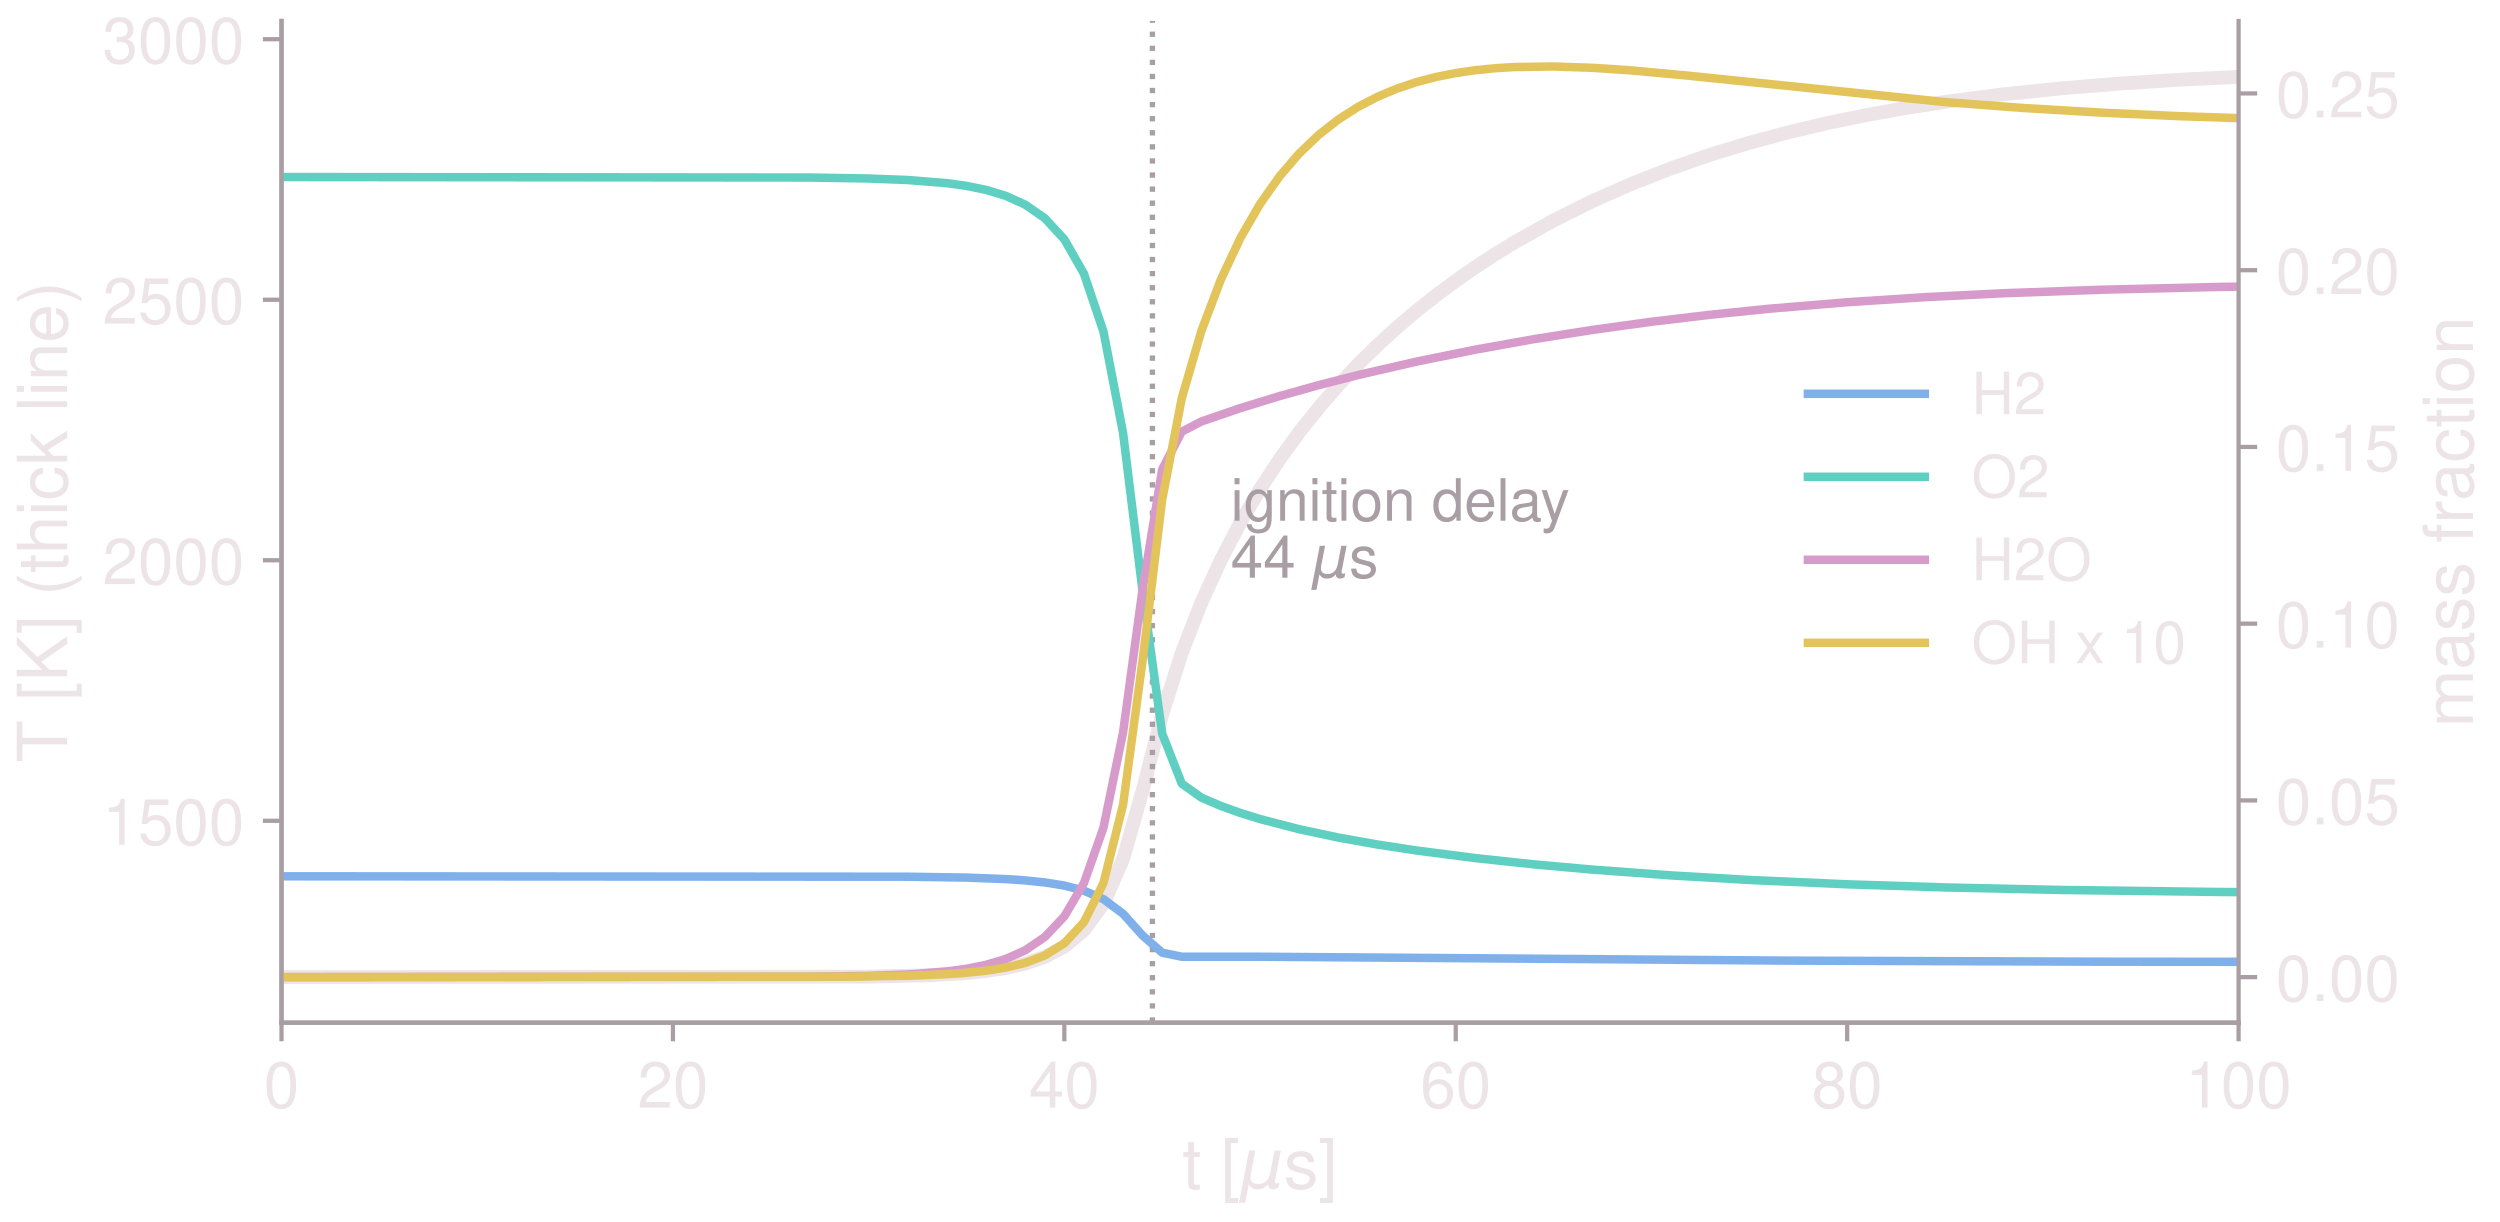
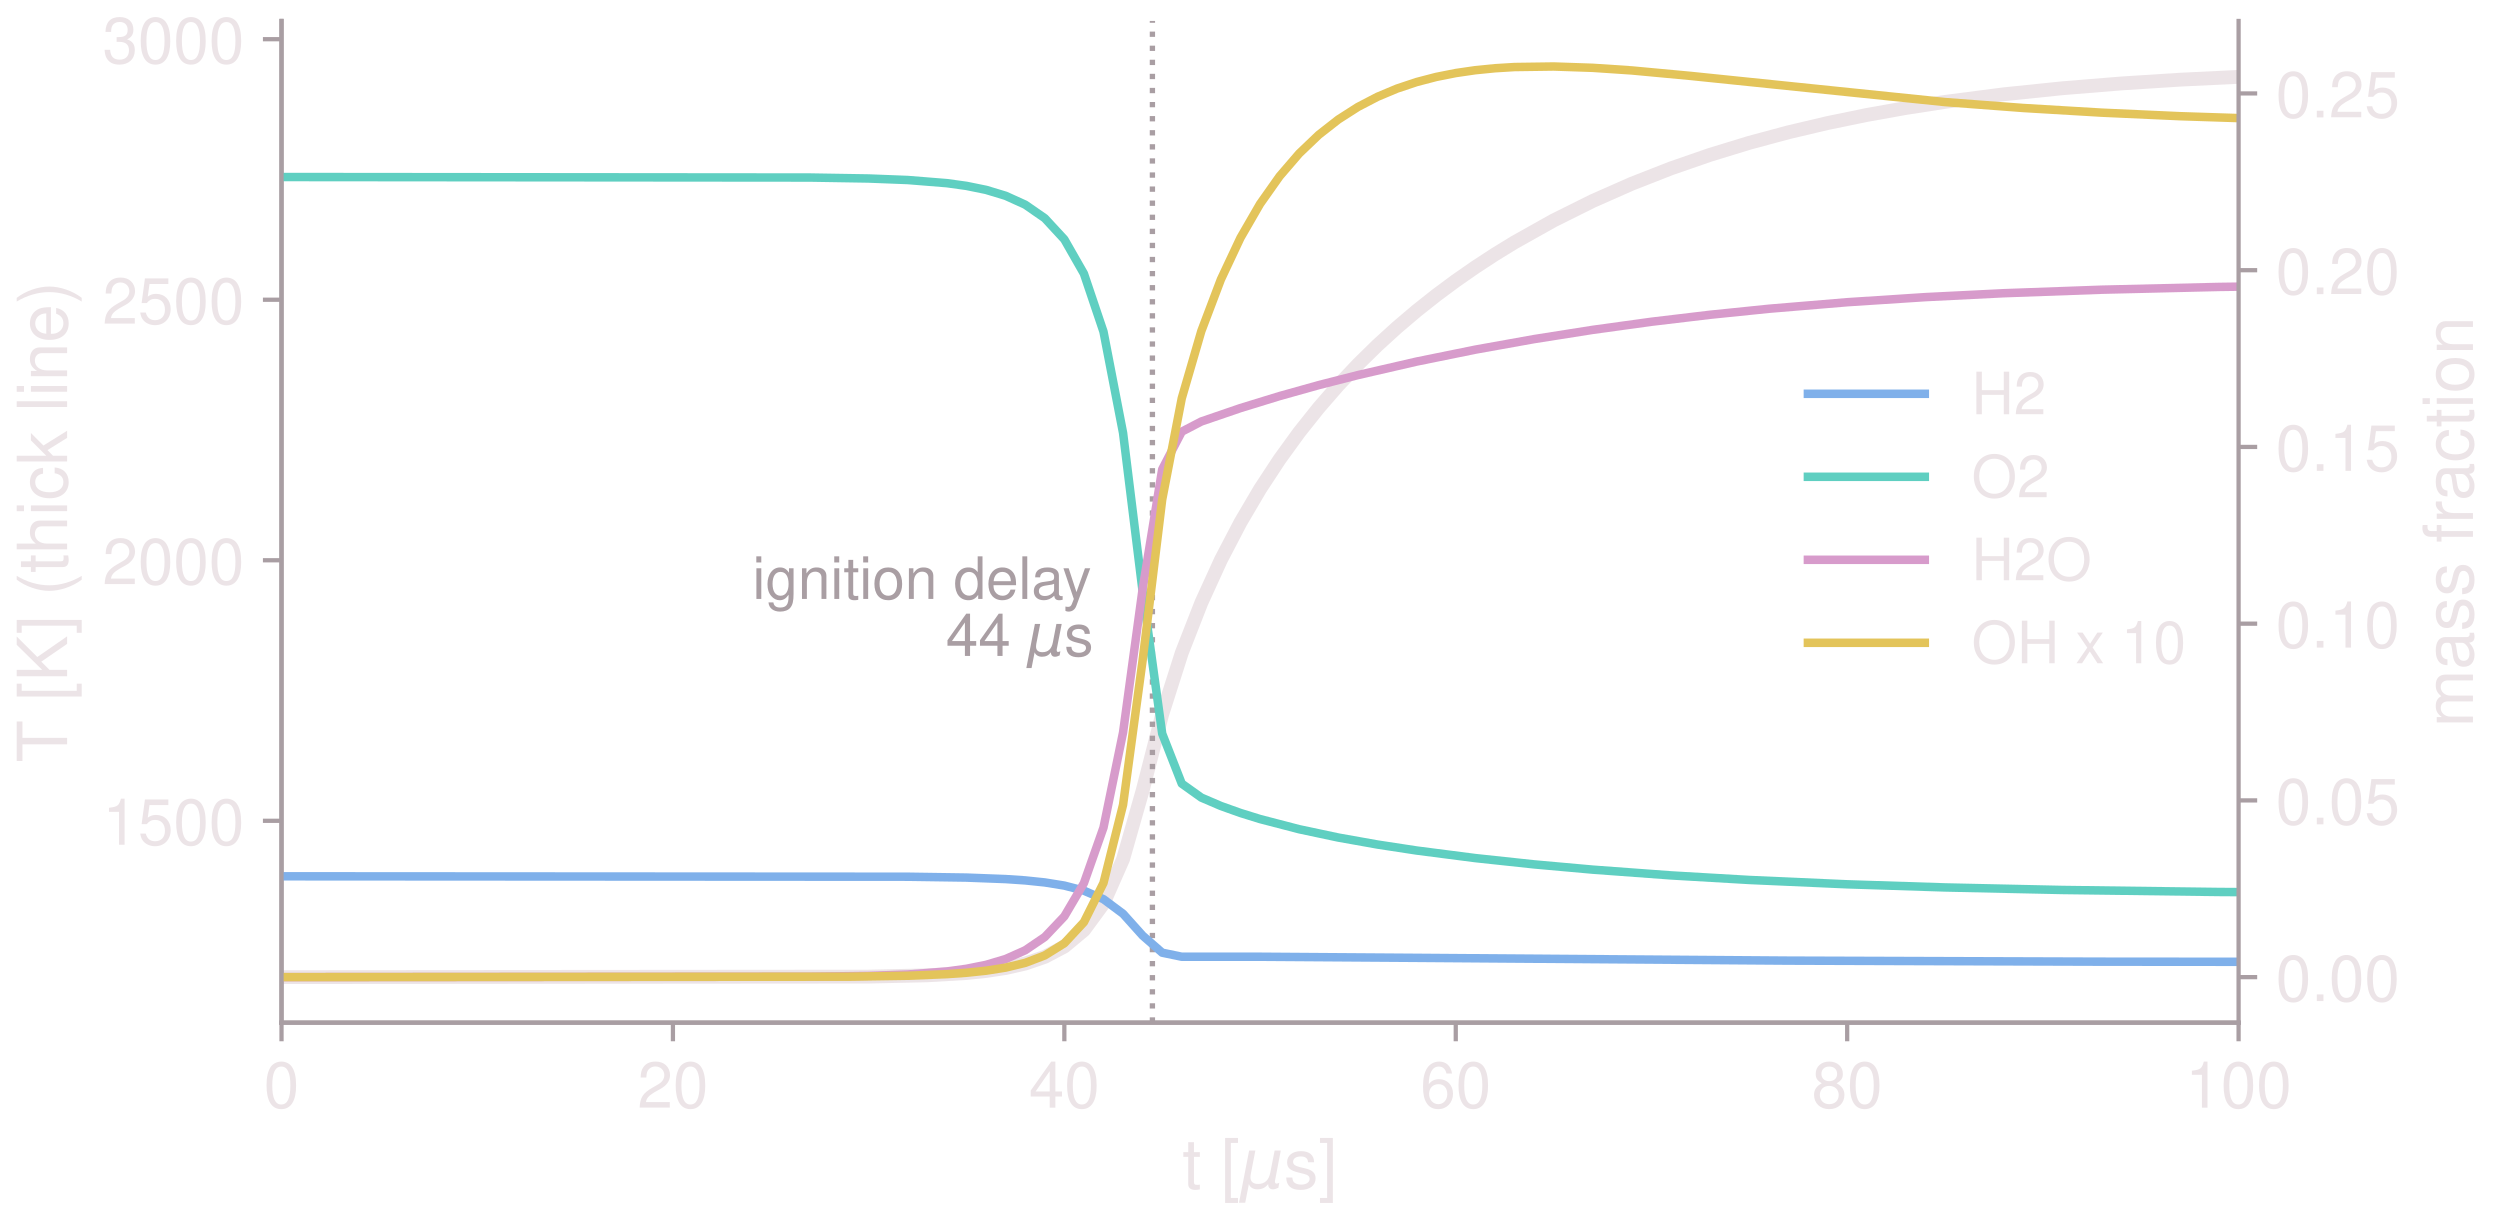
<svg xmlns="http://www.w3.org/2000/svg" xmlns:xlink="http://www.w3.org/1999/xlink" width="470.447pt" height="229.84pt" viewBox="0 0 470.447 229.84" version="1.1">
  <defs>
    <style type="text/css">*{stroke-linejoin: round; stroke-linecap: butt}</style>
  </defs>
  <g id="figure_1">
    <g id="patch_1">
      <path d="M 0 229.84  L 470.447 229.84  L 470.447 0  L 0 0  L 0 229.84  z " style="fill: none" />
    </g>
    <g id="axes_1">
      <g id="patch_2">
        <path d="M 52.975 192.441  L 421.255 192.441  L 421.255 3.945  L 52.975 3.945  L 52.975 192.441  z " style="fill: none" />
      </g>
      <g id="matplotlib.axis_1">
        <g id="xtick_1">
          <g id="line2d_1">
            <defs>
              <path id="me1e8b48456" d="M 0 0  L 0 3.5  " style="stroke: #a99ea3; stroke-width: 0.8" />
            </defs>
            <g>
              <use xlink:href="#me1e8b48456" x="52.975" y="192.441" style="fill: #a99ea3; stroke: #a99ea3; stroke-width: 0.8" />
            </g>
          </g>
          <g id="text_1">
            <text style="font-size: 12px; font-family: 'Helvetica', 'Arial', 'DejaVu Sans'; text-anchor: middle; fill: #ece4e7" x="52.975" y="208.441" transform="rotate(-0 52.97531 208.4411)">0</text>
          </g>
        </g>
        <g id="xtick_2">
          <g id="line2d_2">
            <g>
              <use xlink:href="#me1e8b48456" x="126.631" y="192.441" style="fill: #a99ea3; stroke: #a99ea3; stroke-width: 0.8" />
            </g>
          </g>
          <g id="text_2">
            <text style="font-size: 12px; font-family: 'Helvetica', 'Arial', 'DejaVu Sans'; text-anchor: middle; fill: #ece4e7" x="126.631" y="208.441" transform="rotate(-0 126.6313 208.4411)">20</text>
          </g>
        </g>
        <g id="xtick_3">
          <g id="line2d_3">
            <g>
              <use xlink:href="#me1e8b48456" x="200.287" y="192.441" style="fill: #a99ea3; stroke: #a99ea3; stroke-width: 0.8" />
            </g>
          </g>
          <g id="text_3">
            <text style="font-size: 12px; font-family: 'Helvetica', 'Arial', 'DejaVu Sans'; text-anchor: middle; fill: #ece4e7" x="200.287" y="208.441" transform="rotate(-0 200.2873 208.4411)">40</text>
          </g>
        </g>
        <g id="xtick_4">
          <g id="line2d_4">
            <g>
              <use xlink:href="#me1e8b48456" x="273.943" y="192.441" style="fill: #a99ea3; stroke: #a99ea3; stroke-width: 0.8" />
            </g>
          </g>
          <g id="text_4">
            <text style="font-size: 12px; font-family: 'Helvetica', 'Arial', 'DejaVu Sans'; text-anchor: middle; fill: #ece4e7" x="273.943" y="208.441" transform="rotate(-0 273.9433 208.4411)">60</text>
          </g>
        </g>
        <g id="xtick_5">
          <g id="line2d_5">
            <g>
              <use xlink:href="#me1e8b48456" x="347.599" y="192.441" style="fill: #a99ea3; stroke: #a99ea3; stroke-width: 0.8" />
            </g>
          </g>
          <g id="text_5">
            <text style="font-size: 12px; font-family: 'Helvetica', 'Arial', 'DejaVu Sans'; text-anchor: middle; fill: #ece4e7" x="347.599" y="208.441" transform="rotate(-0 347.5993 208.4411)">80</text>
          </g>
        </g>
        <g id="xtick_6">
          <g id="line2d_6">
            <g>
              <use xlink:href="#me1e8b48456" x="421.255" y="192.441" style="fill: #a99ea3; stroke: #a99ea3; stroke-width: 0.8" />
            </g>
          </g>
          <g id="text_6">
            <text style="font-size: 12px; font-family: 'Helvetica', 'Arial', 'DejaVu Sans'; text-anchor: middle; fill: #ece4e7" x="421.255" y="208.441" transform="rotate(-0 421.2553 208.4411)">100</text>
          </g>
        </g>
        <g id="text_7">
          <g style="fill: #ece4e7" transform="translate(222.4903 224.2302)">
            <text>
              <tspan x="0" y="-0.609" style="font-size: 13px; font-family: 'Helvetica'; fill: #ece4e7">t</tspan>
              <tspan x="3.612" y="-0.609" style="font-size: 13px; font-family: 'Helvetica'; fill: #ece4e7"> </tspan>
              <tspan x="7.224" y="-0.609" style="font-size: 13px; font-family: 'Helvetica'; fill: #ece4e7">[</tspan>
              <tspan x="19.106" y="-0.609" style="font-size: 13px; font-family: 'Helvetica'; fill: #ece4e7">s</tspan>
              <tspan x="25.606" y="-0.609" style="font-size: 13px; font-family: 'Helvetica'; fill: #ece4e7">]</tspan>
              <tspan x="10.835" y="-0.609" style="font-style: oblique; font-size: 13px; font-family: 'DejaVu Sans'; fill: #ece4e7">μ</tspan>
            </text>
          </g>
        </g>
      </g>
      <g id="matplotlib.axis_2">
        <g id="ytick_1">
          <g id="line2d_7">
            <defs>
              <path id="m45a4b21da7" d="M 0 0  L -3.5 0  " style="stroke: #a99ea3; stroke-width: 0.8" />
            </defs>
            <g>
              <use xlink:href="#m45a4b21da7" x="52.975" y="154.458" style="fill: #a99ea3; stroke: #a99ea3; stroke-width: 0.8" />
            </g>
          </g>
          <g id="text_8">
            <text style="font-size: 12px; font-family: 'Helvetica', 'Arial', 'DejaVu Sans'; text-anchor: end; fill: #ece4e7" x="45.975" y="158.958" transform="rotate(-0 45.97531 158.9576)">1500</text>
          </g>
        </g>
        <g id="ytick_2">
          <g id="line2d_8">
            <g>
              <use xlink:href="#m45a4b21da7" x="52.975" y="105.432" style="fill: #a99ea3; stroke: #a99ea3; stroke-width: 0.8" />
            </g>
          </g>
          <g id="text_9">
            <text style="font-size: 12px; font-family: 'Helvetica', 'Arial', 'DejaVu Sans'; text-anchor: end; fill: #ece4e7" x="45.975" y="109.932" transform="rotate(-0 45.97531 109.9317)">2000</text>
          </g>
        </g>
        <g id="ytick_3">
          <g id="line2d_9">
            <g>
              <use xlink:href="#m45a4b21da7" x="52.975" y="56.406" style="fill: #a99ea3; stroke: #a99ea3; stroke-width: 0.8" />
            </g>
          </g>
          <g id="text_10">
            <text style="font-size: 12px; font-family: 'Helvetica', 'Arial', 'DejaVu Sans'; text-anchor: end; fill: #ece4e7" x="45.975" y="60.906" transform="rotate(-0 45.97531 60.90587)">2500</text>
          </g>
        </g>
        <g id="ytick_4">
          <g id="line2d_10">
            <g>
              <use xlink:href="#m45a4b21da7" x="52.975" y="7.38" style="fill: #a99ea3; stroke: #a99ea3; stroke-width: 0.8" />
            </g>
          </g>
          <g id="text_11">
            <text style="font-size: 12px; font-family: 'Helvetica', 'Arial', 'DejaVu Sans'; text-anchor: end; fill: #ece4e7" x="45.975" y="11.88" transform="rotate(-0 45.97531 11.88)">3000</text>
          </g>
        </g>
        <g id="text_12">
          <text style="font-size: 13px; font-family: 'Helvetica', 'Arial', 'DejaVu Sans'; text-anchor: middle; fill: #ece4e7" x="12.63" y="98.193" transform="rotate(-90 12.63 98.19314)">T [K] (thick line)</text>
        </g>
      </g>
      <g id="line2d_11">
        <path d="M 52.975 183.873  L 163.459 183.778  L 174.508 183.536  L 181.873 183.104  L 185.556 182.724  L 189.239 182.162  L 192.922 181.324  L 196.605 180.061  L 200.287 178.117  L 203.97 175.047  L 207.653 170.037  L 211.336 161.681  L 215.019 148.768  L 218.701 134.419  L 222.384 122.852  L 226.067 113.422  L 229.75 105.351  L 233.433 98.295  L 237.115 92.037  L 240.798 86.427  L 244.481 81.351  L 248.164 76.727  L 251.847 72.488  L 255.529 68.583  L 259.212 64.969  L 262.895 61.614  L 266.578 58.488  L 270.261 55.569  L 273.943 52.837  L 277.626 50.276  L 281.309 47.871  L 284.992 45.61  L 292.357 41.48  L 299.723 37.816  L 307.089 34.563  L 314.454 31.679  L 321.82 29.127  L 329.185 26.873  L 336.551 24.891  L 343.917 23.153  L 351.282 21.636  L 358.648 20.316  L 366.013 19.173  L 377.062 17.744  L 388.11 16.606  L 399.159 15.705  L 410.207 14.996  L 424.938 14.284  L 443.352 13.669  L 465.449 13.203  L 471.447 13.113  L 471.447 13.113  " clip-path="url(#pce8bd9cc8a)" style="fill: none; stroke: #ece4e7; stroke-width: 2.6; stroke-linecap: square" />
      </g>
      <g id="line2d_12">
        <path d="M 216.86 192.441  L 216.86 3.945  " clip-path="url(#pce8bd9cc8a)" style="fill: none; stroke-dasharray: 1,1.65; stroke-dashoffset: 0; stroke: #a99ea3" />
      </g>
      <g id="patch_3">
        <path d="M 52.975 192.441  L 52.975 3.945  " style="fill: none; stroke: #a99ea3; stroke-width: 0.8; stroke-linejoin: miter; stroke-linecap: square" />
      </g>
      <g id="patch_4">
        <path d="M 52.975 192.441  L 421.255 192.441  " style="fill: none; stroke: #a99ea3; stroke-width: 0.8; stroke-linejoin: miter; stroke-linecap: square" />
      </g>
      <g id="text_13">
-         <text style="font-size: 11px; font-family: 'Helvetica', 'Arial', 'DejaVu Sans'; fill: #a99ea3" transform="translate(231.5911 97.99346)">ignition delay</text>
-         <g style="fill: #a99ea3" transform="translate(231.5911 109.0048)">
+         <text style="font-size: 11px; font-family: 'Helvetica', 'Arial', 'DejaVu Sans'; fill: #a99ea3" transform="translate(141.6042 112.7012)">ignition delay</text>
+         <g style="fill: #a99ea3" transform="translate(177.9815 123.7126)">
          <text>
            <tspan x="0" y="-0.281" style="font-size: 11px; font-family: 'Helvetica'; fill: #a99ea3">4</tspan>
            <tspan x="6.118" y="-0.281" style="font-size: 11px; font-family: 'Helvetica'; fill: #a99ea3">4</tspan>
            <tspan x="12.235" y="-0.281" style="font-size: 11px; font-family: 'Helvetica'; fill: #a99ea3"> </tspan>
            <tspan x="22.29" y="-0.281" style="font-size: 11px; font-family: 'Helvetica'; fill: #a99ea3">s</tspan>
            <tspan x="15.292" y="-0.281" style="font-style: oblique; font-size: 11px; font-family: 'DejaVu Sans'; fill: #a99ea3">μ</tspan>
          </text>
        </g>
      </g>
    </g>
    <g id="axes_2">
      <g id="matplotlib.axis_3">
        <g id="ytick_5">
          <g id="line2d_13">
            <defs>
              <path id="m155aea8a76" d="M 0 0  L 3.5 0  " style="stroke: #a99ea3; stroke-width: 0.8" />
            </defs>
            <g>
              <use xlink:href="#m155aea8a76" x="421.255" y="183.873" style="fill: #a99ea3; stroke: #a99ea3; stroke-width: 0.8" />
            </g>
          </g>
          <g id="text_14">
            <text style="font-size: 12px; font-family: 'Helvetica', 'Arial', 'DejaVu Sans'; text-anchor: start; fill: #ece4e7" x="428.255" y="188.373" transform="rotate(-0 428.2553 188.3731)">0.00</text>
          </g>
        </g>
        <g id="ytick_6">
          <g id="line2d_14">
            <g>
              <use xlink:href="#m155aea8a76" x="421.255" y="150.615" style="fill: #a99ea3; stroke: #a99ea3; stroke-width: 0.8" />
            </g>
          </g>
          <g id="text_15">
            <text style="font-size: 12px; font-family: 'Helvetica', 'Arial', 'DejaVu Sans'; text-anchor: start; fill: #ece4e7" x="428.255" y="155.115" transform="rotate(-0 428.2553 155.1154)">0.05</text>
          </g>
        </g>
        <g id="ytick_7">
          <g id="line2d_15">
            <g>
              <use xlink:href="#m155aea8a76" x="421.255" y="117.358" style="fill: #a99ea3; stroke: #a99ea3; stroke-width: 0.8" />
            </g>
          </g>
          <g id="text_16">
            <text style="font-size: 12px; font-family: 'Helvetica', 'Arial', 'DejaVu Sans'; text-anchor: start; fill: #ece4e7" x="428.255" y="121.858" transform="rotate(-0 428.2553 121.8576)">0.10</text>
          </g>
        </g>
        <g id="ytick_8">
          <g id="line2d_16">
            <g>
              <use xlink:href="#m155aea8a76" x="421.255" y="84.1" style="fill: #a99ea3; stroke: #a99ea3; stroke-width: 0.8" />
            </g>
          </g>
          <g id="text_17">
            <text style="font-size: 12px; font-family: 'Helvetica', 'Arial', 'DejaVu Sans'; text-anchor: start; fill: #ece4e7" x="428.255" y="88.6" transform="rotate(-0 428.2553 88.59978)">0.15</text>
          </g>
        </g>
        <g id="ytick_9">
          <g id="line2d_17">
            <g>
              <use xlink:href="#m155aea8a76" x="421.255" y="50.842" style="fill: #a99ea3; stroke: #a99ea3; stroke-width: 0.8" />
            </g>
          </g>
          <g id="text_18">
            <text style="font-size: 12px; font-family: 'Helvetica', 'Arial', 'DejaVu Sans'; text-anchor: start; fill: #ece4e7" x="428.255" y="55.342" transform="rotate(-0 428.2553 55.342)">0.20</text>
          </g>
        </g>
        <g id="ytick_10">
          <g id="line2d_18">
            <g>
              <use xlink:href="#m155aea8a76" x="421.255" y="17.584" style="fill: #a99ea3; stroke: #a99ea3; stroke-width: 0.8" />
            </g>
          </g>
          <g id="text_19">
            <text style="font-size: 12px; font-family: 'Helvetica', 'Arial', 'DejaVu Sans'; text-anchor: start; fill: #ece4e7" x="428.255" y="22.084" transform="rotate(-0 428.2553 22.08421)">0.25</text>
          </g>
        </g>
        <g id="text_20">
          <text style="font-size: 13px; font-family: 'Helvetica', 'Arial', 'DejaVu Sans'; text-anchor: middle; fill: #ece4e7" x="465.358" y="98.193" transform="rotate(-90 465.3584 98.19314)">mass fraction</text>
        </g>
      </g>
      <g id="line2d_19">
        <path d="M 52.975 164.901  L 170.825 164.98  L 181.873 165.144  L 189.239 165.424  L 192.922 165.674  L 196.605 166.055  L 200.287 166.649  L 203.97 167.605  L 207.653 169.208  L 211.336 171.953  L 215.019 176.057  L 218.701 179.276  L 222.384 180.04  L 237.115 180.038  L 266.578 180.246  L 336.551 180.77  L 395.476 180.968  L 471.447 181.037  L 471.447 181.037  " clip-path="url(#pce8bd9cc8a)" style="fill: none; stroke: #7fb0ea; stroke-width: 1.6; stroke-linecap: square" />
      </g>
      <g id="line2d_20">
        <path d="M 52.975 33.312  L 152.411 33.408  L 163.459 33.59  L 170.825 33.876  L 178.191 34.469  L 181.873 34.98  L 185.556 35.731  L 189.239 36.845  L 192.922 38.515  L 196.605 41.063  L 200.287 45.047  L 203.97 51.497  L 207.653 62.412  L 211.336 81.469  L 215.019 111.339  L 218.701 138.059  L 222.384 147.465  L 226.067 150.092  L 229.75 151.672  L 233.433 152.986  L 237.115 154.129  L 244.481 156.046  L 251.847 157.61  L 259.212 158.923  L 266.578 160.05  L 277.626 161.475  L 288.675 162.657  L 299.723 163.648  L 314.454 164.732  L 329.185 165.591  L 347.599 166.407  L 366.013 166.996  L 388.11 167.475  L 417.573 167.852  L 454.401 168.082  L 471.447 168.138  L 471.447 168.138  " clip-path="url(#pce8bd9cc8a)" style="fill: none; stroke: #5fcfc1; stroke-width: 1.6; stroke-linecap: square" />
      </g>
      <g id="line2d_21">
        <path d="M 52.975 183.873  L 152.411 183.796  L 163.459 183.64  L 170.825 183.376  L 178.191 182.802  L 181.873 182.3  L 185.556 181.56  L 189.239 180.464  L 192.922 178.822  L 196.605 176.325  L 200.287 172.438  L 203.97 166.189  L 207.653 155.733  L 211.336 137.835  L 215.019 110.813  L 218.701 88.313  L 222.384 81.229  L 226.067 79.315  L 233.433 76.791  L 240.798 74.529  L 248.164 72.468  L 255.529 70.583  L 266.578 68.04  L 277.626 65.795  L 288.675 63.813  L 299.723 62.07  L 310.771 60.546  L 321.82 59.229  L 332.868 58.102  L 347.599 56.871  L 362.331 55.911  L 377.062 55.178  L 395.476 54.515  L 417.573 53.993  L 443.352 53.63  L 471.447 53.415  L 471.447 53.415  " clip-path="url(#pce8bd9cc8a)" style="fill: none; stroke: #d79bcb; stroke-width: 1.6; stroke-linecap: square" />
      </g>
      <g id="line2d_22">
        <path d="M 52.975 183.873  L 159.777 183.791  L 170.825 183.614  L 178.191 183.313  L 181.873 183.051  L 185.556 182.664  L 189.239 182.083  L 192.922 181.192  L 196.605 179.79  L 200.287 177.498  L 203.97 173.533  L 207.653 166.155  L 211.336 151.441  L 215.019 124.219  L 218.701 94.003  L 222.384 74.941  L 226.067 62.292  L 229.75 52.575  L 233.433 44.75  L 237.115 38.378  L 240.798 33.163  L 244.481 28.884  L 248.164 25.369  L 251.847 22.486  L 255.529 20.129  L 259.212 18.213  L 262.895 16.668  L 266.578 15.439  L 270.261 14.479  L 273.943 13.747  L 277.626 13.211  L 281.309 12.843  L 284.992 12.617  L 292.357 12.513  L 299.723 12.762  L 307.089 13.257  L 318.137 14.284  L 366.013 19.208  L 380.745 20.322  L 395.476 21.198  L 410.207 21.865  L 428.621 22.464  L 450.718 22.933  L 471.447 23.206  L 471.447 23.206  " clip-path="url(#pce8bd9cc8a)" style="fill: none; stroke: #e3c45a; stroke-width: 1.6; stroke-linecap: square" />
      </g>
      <g id="patch_5">
        <path d="M 52.975 192.441  L 52.975 3.945  " style="fill: none; stroke: #a99ea3; stroke-width: 0.8; stroke-linejoin: miter; stroke-linecap: square" />
      </g>
      <g id="patch_6">
        <path d="M 421.255 192.441  L 421.255 3.945  " style="fill: none; stroke: #a99ea3; stroke-width: 0.8; stroke-linejoin: miter; stroke-linecap: square" />
      </g>
      <g id="patch_7">
        <path d="M 52.975 192.441  L 421.255 192.441  " style="fill: none; stroke: #a99ea3; stroke-width: 0.8; stroke-linejoin: miter; stroke-linecap: square" />
      </g>
      <g id="legend_1">
        <g id="line2d_23">
          <path d="M 340.209 74.105  L 351.209 74.105  L 362.209 74.105  " style="fill: none; stroke: #7fb0ea; stroke-width: 1.6; stroke-linecap: square" />
        </g>
        <g id="text_21">
          <text style="font-size: 11px; font-family: 'Helvetica', 'Arial', 'DejaVu Sans'; text-anchor: start; fill: #ece4e7" x="371.009" y="77.955" transform="rotate(-0 371.0094 77.95486)">H2</text>
        </g>
        <g id="line2d_24">
          <path d="M 340.209 89.724  L 351.209 89.724  L 362.209 89.724  " style="fill: none; stroke: #5fcfc1; stroke-width: 1.6; stroke-linecap: square" />
        </g>
        <g id="text_22">
          <text style="font-size: 11px; font-family: 'Helvetica', 'Arial', 'DejaVu Sans'; text-anchor: start; fill: #ece4e7" x="371.009" y="93.574" transform="rotate(-0 371.0094 93.574)">O2</text>
        </g>
        <g id="line2d_25">
          <path d="M 340.209 105.343  L 351.209 105.343  L 362.209 105.343  " style="fill: none; stroke: #d79bcb; stroke-width: 1.6; stroke-linecap: square" />
        </g>
        <g id="text_23">
          <text style="font-size: 11px; font-family: 'Helvetica', 'Arial', 'DejaVu Sans'; text-anchor: start; fill: #ece4e7" x="371.009" y="109.193" transform="rotate(-0 371.0094 109.1931)">H2O</text>
        </g>
        <g id="line2d_26">
          <path d="M 340.209 120.962  L 351.209 120.962  L 362.209 120.962  " style="fill: none; stroke: #e3c45a; stroke-width: 1.6; stroke-linecap: square" />
        </g>
        <g id="text_24">
          <text style="font-size: 11px; font-family: 'Helvetica', 'Arial', 'DejaVu Sans'; text-anchor: start; fill: #ece4e7" x="371.009" y="124.812" transform="rotate(-0 371.0094 124.8123)">OH x 10</text>
        </g>
      </g>
    </g>
  </g>
  <defs>
    <clipPath id="pce8bd9cc8a">
      <rect x="52.975" y="3.945" width="368.28" height="188.496" />
    </clipPath>
  </defs>
</svg>
